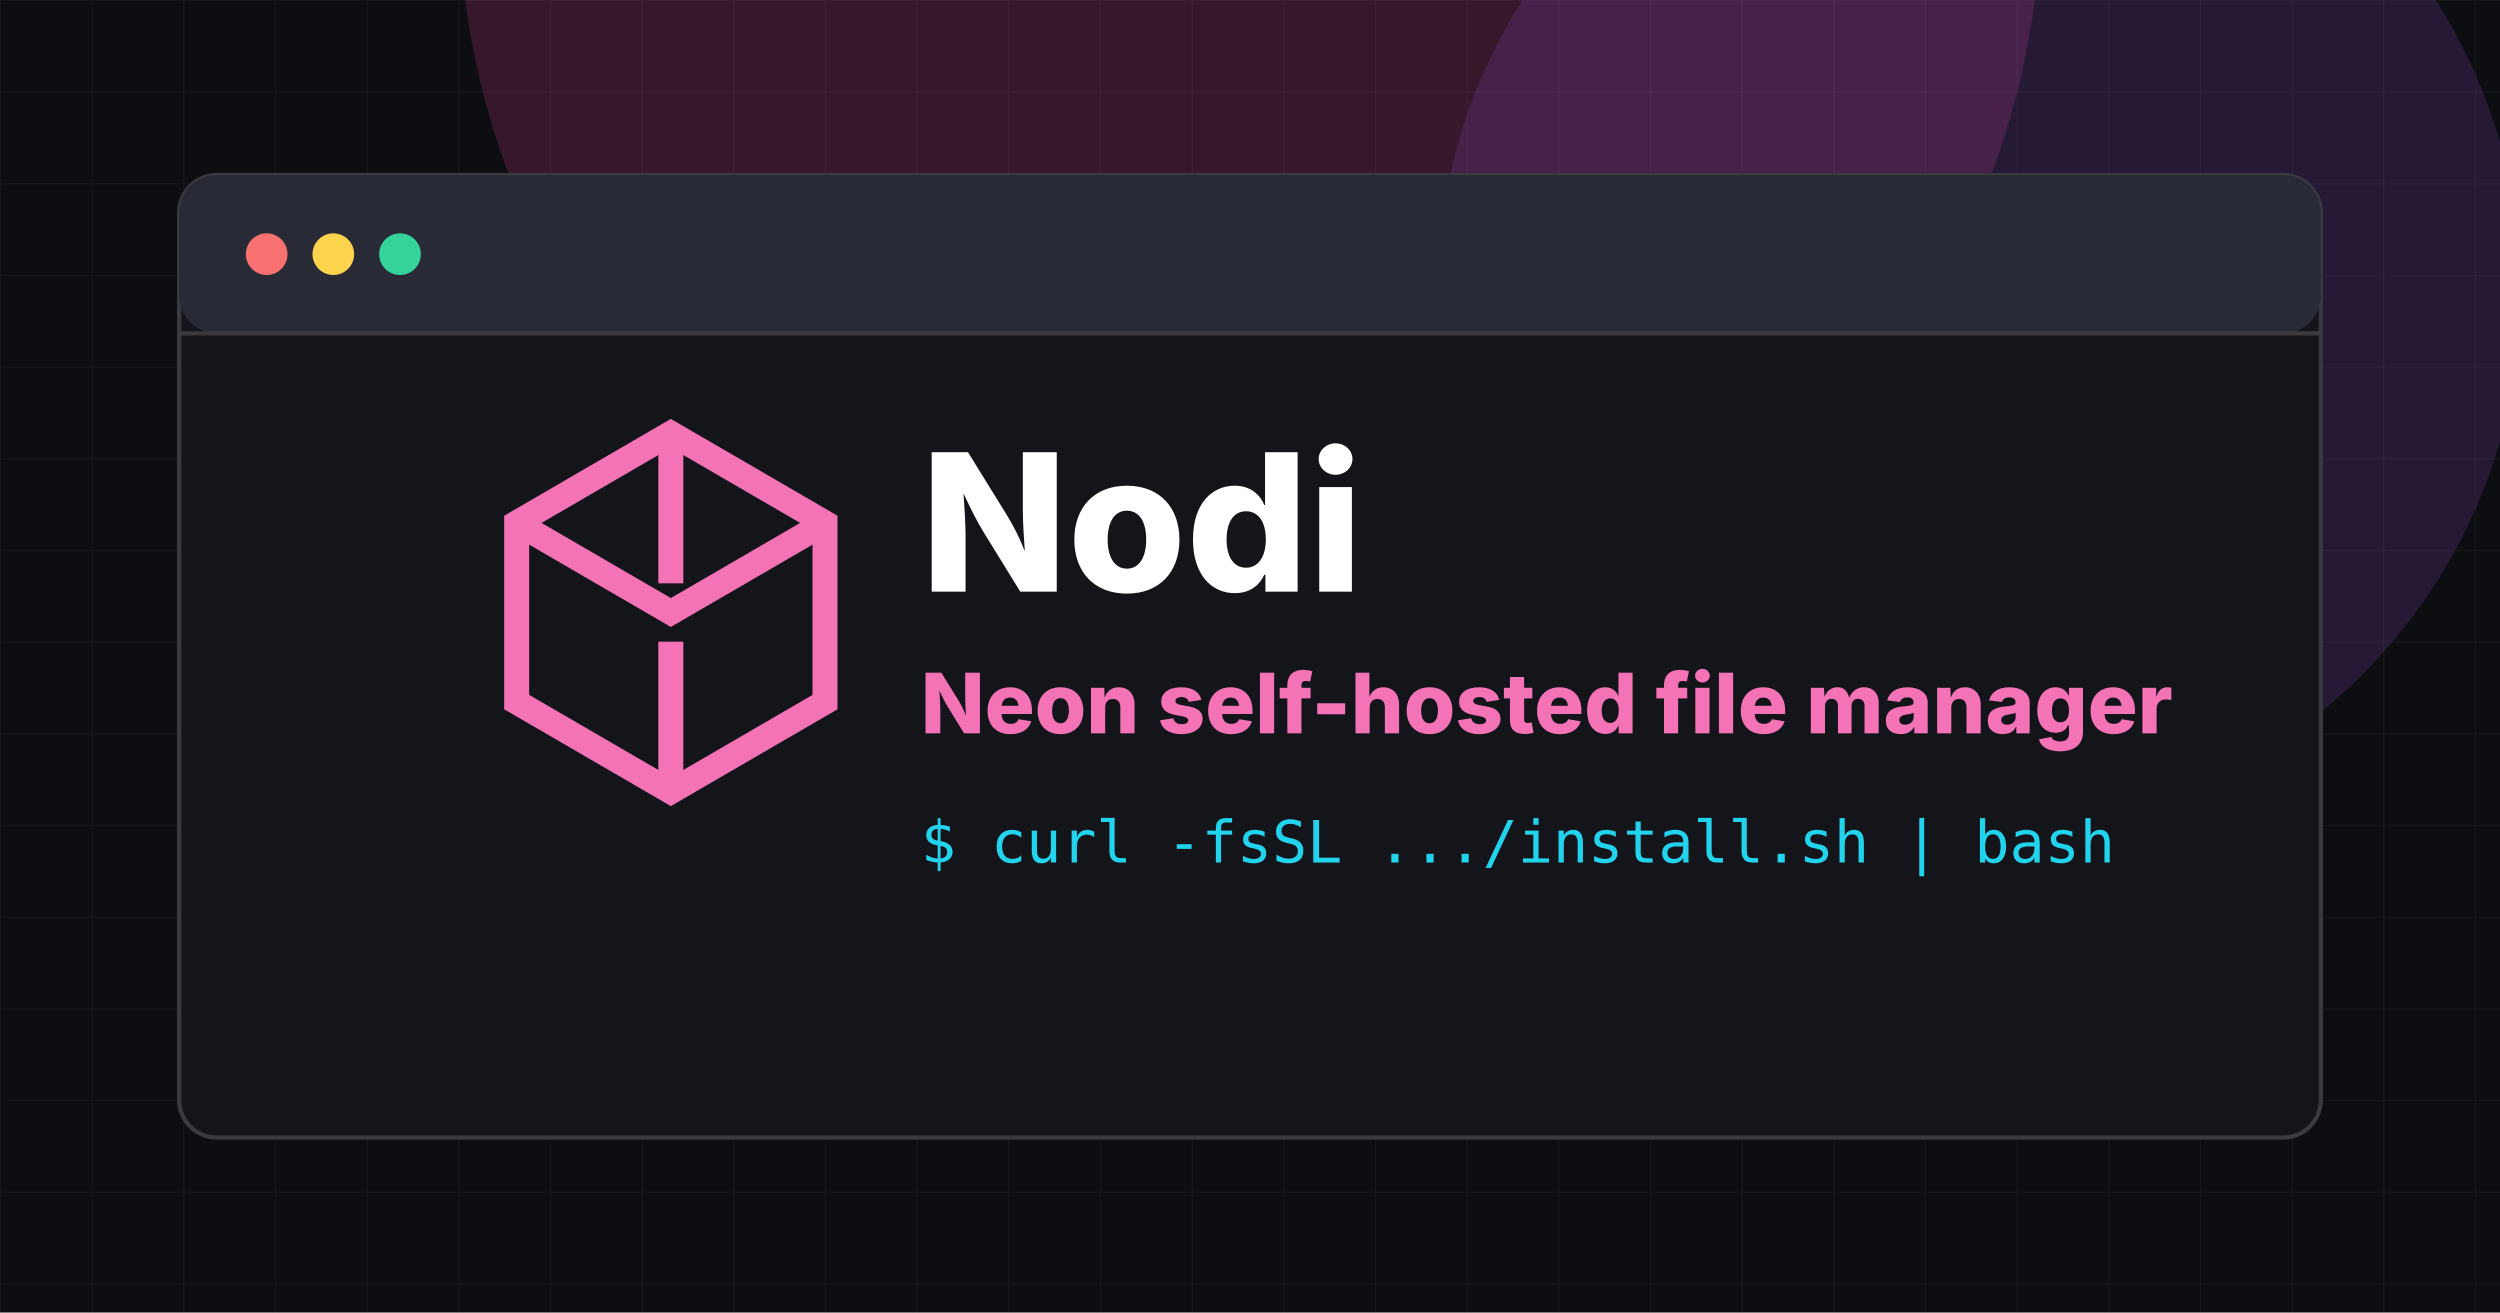
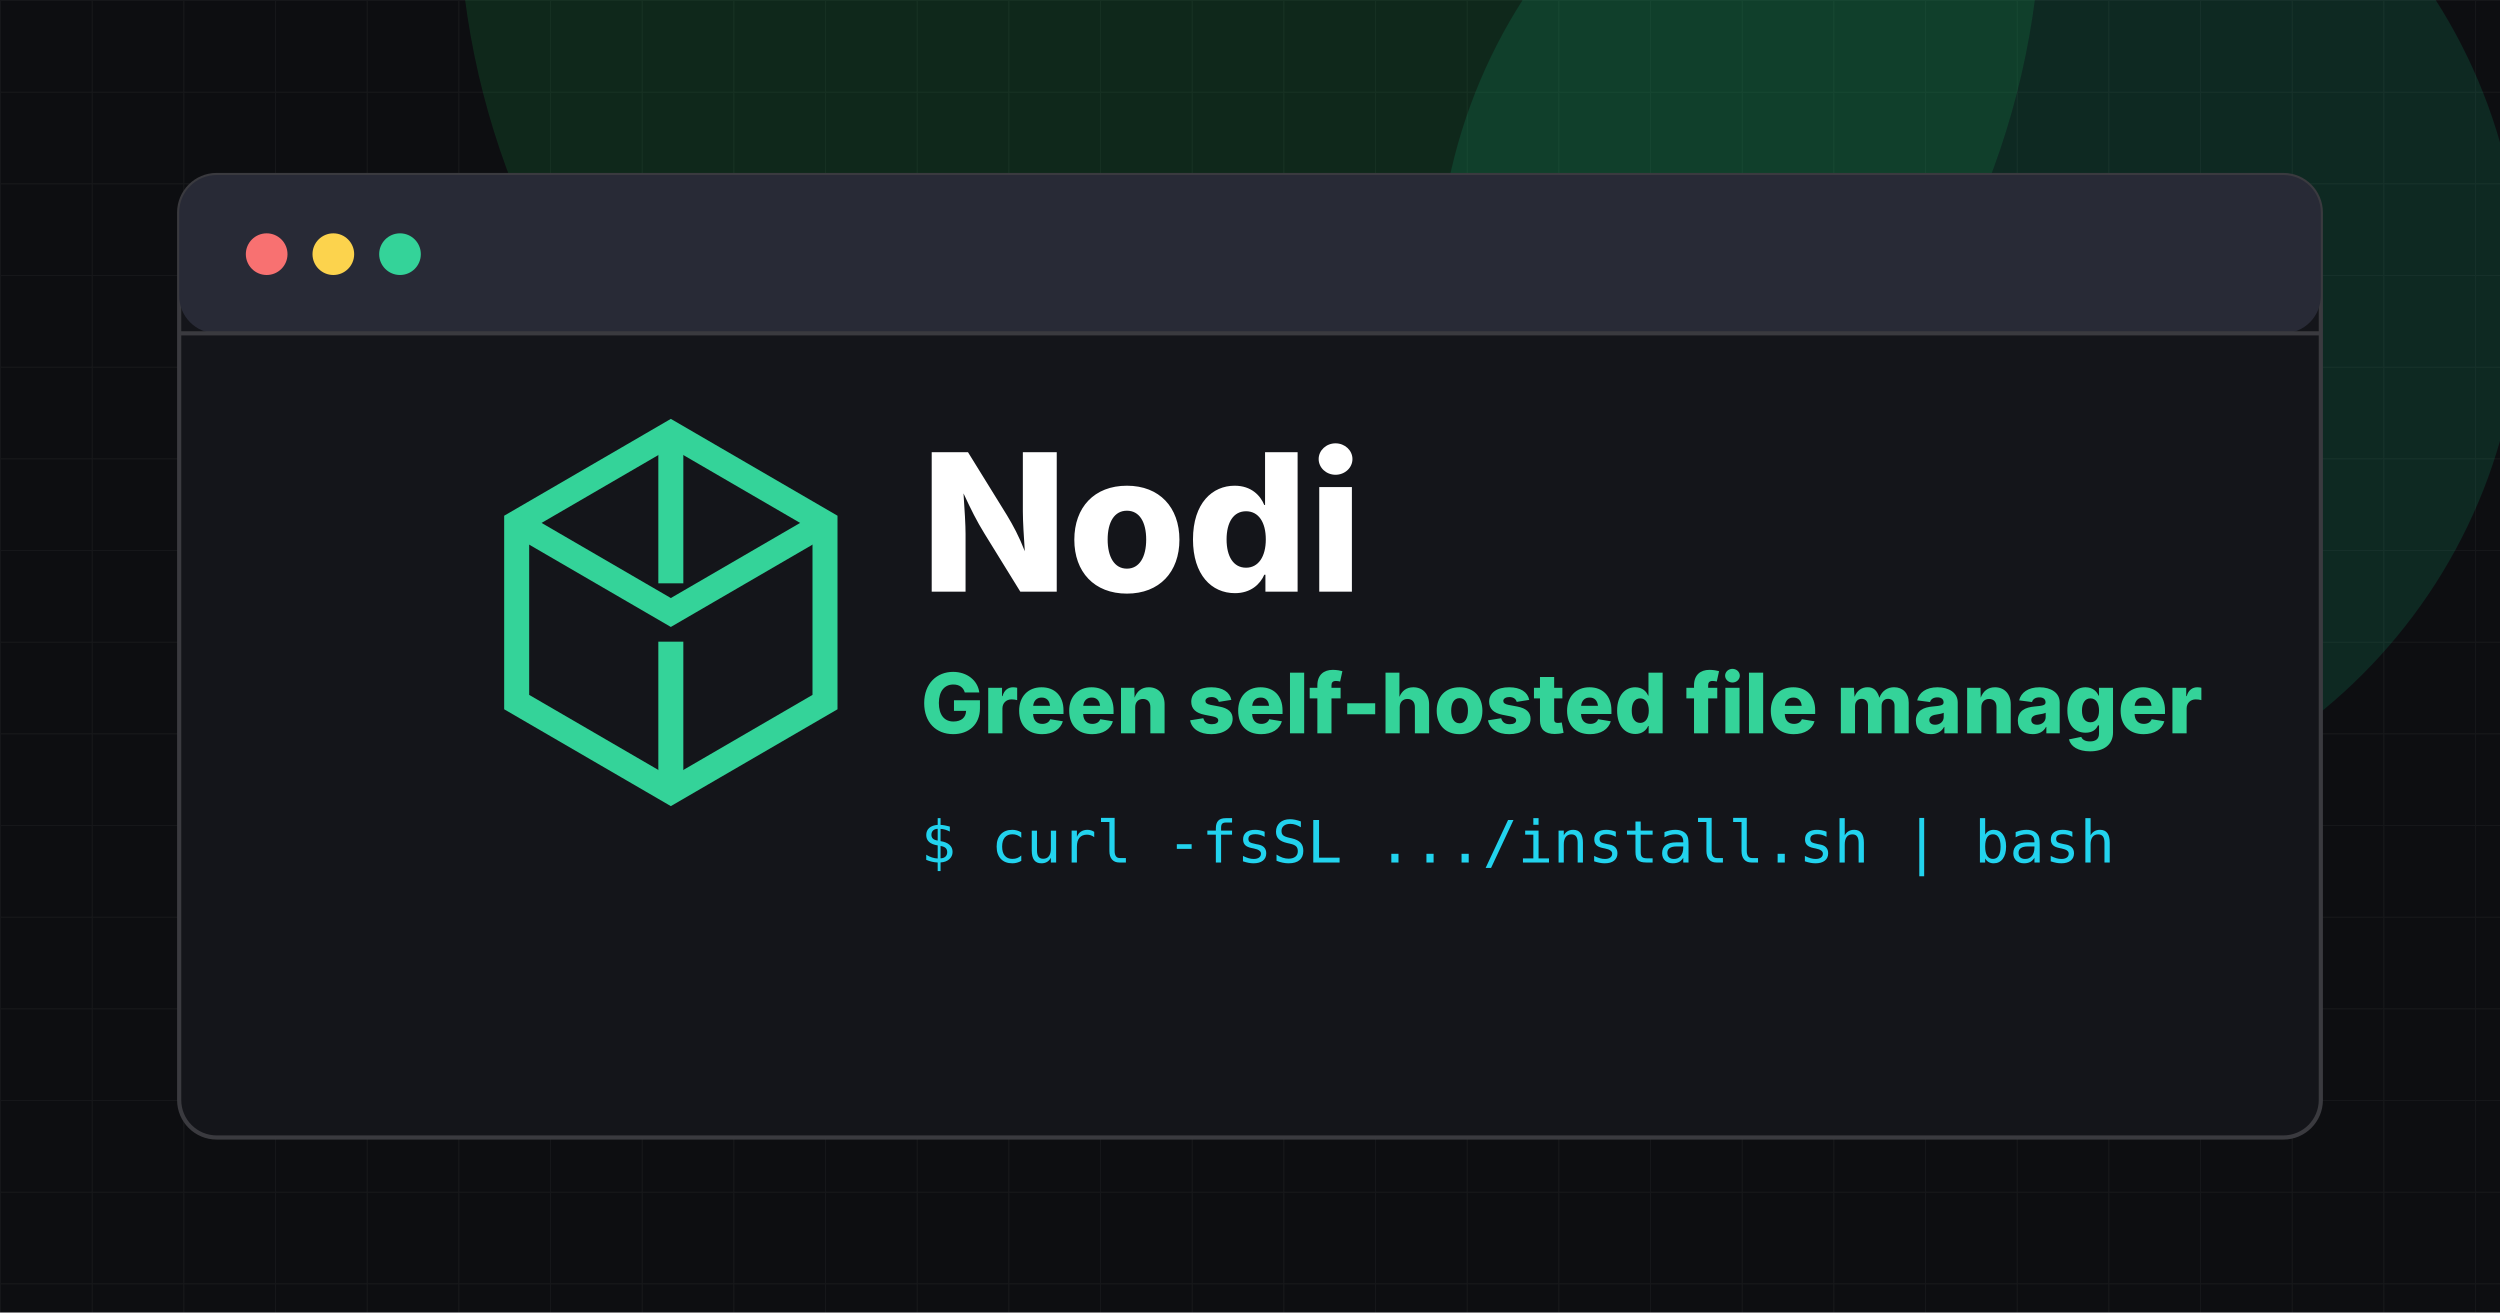
<svg xmlns="http://www.w3.org/2000/svg" width="1200" height="630" viewBox="0 0 1200 630" role="img" aria-labelledby="title desc">
  <rect width="1200" height="630" fill="#0d0e11" />
  <rect width="1200" height="630" fill="url(#grid)" opacity=".34" />
-   <circle cx="600" cy="-50" r="380" fill="#ec4899" opacity=".18" />
-   <circle cx="950" cy="140" r="260" fill="#a855f7" opacity=".16" />
+   <circle cx="600" cy="-50" r="380" fill="#16a34a" opacity=".18" />
+   <circle cx="950" cy="140" r="260" fill="#10b981" opacity=".16" />
  <rect x="86" y="84" width="1028" height="462" rx="18" fill="#14151a" stroke="#3a3a3f" stroke-width="2" />
  <rect x="86" y="84" width="1028" height="76" rx="18" fill="#282a36" />
  <circle cx="128" cy="122" r="10" fill="#f87171" />
  <circle cx="160" cy="122" r="10" fill="#fcd34d" />
  <circle cx="192" cy="122" r="10" fill="#34d399" />
  <path d="M86 160h1028" stroke="#3a3a3f" stroke-width="2" />
  <g transform="translate(238 208)">
-     <path d="M84 0l74 43v86l-74 43-74-43V43L84 0z" fill="#14151a" stroke="#f472b6" stroke-width="12" />
-     <path d="M84 0v72m0 100V100m74-57-74 43-74-43" stroke="#f472b6" stroke-width="12" fill="none" />
+     <path d="M84 0l74 43v86l-74 43-74-43V43L84 0z" fill="#14151a" stroke="#34d399" stroke-width="12" />
+     <path d="M84 0v72m0 100V100m74-57-74 43-74-43" stroke="#34d399" stroke-width="12" fill="none" />
  </g>
  <text x="442" y="284" font-family="system-ui, -apple-system, Segoe UI, sans-serif" font-size="92" font-weight="800" fill="#ffffff">Nodi</text>
-   <text x="442" y="352" font-family="system-ui, -apple-system, Segoe UI, sans-serif" font-size="40" font-weight="800" fill="#f472b6">Neon self-hosted file manager</text>
+   <text x="442" y="352" font-family="system-ui, -apple-system, Segoe UI, sans-serif" font-size="40" font-weight="800" fill="#34d399">Green self-hosted file manager</text>
  <text x="442" y="414" font-family="ui-monospace, SFMono-Regular, Menlo, monospace" font-size="28" fill="#22d3ee">$ curl -fsSL .../install.sh | bash</text>
  <defs>
    <pattern id="grid" width="44" height="44" patternUnits="userSpaceOnUse">
      <path d="M44 0H0v44" fill="none" stroke="#ffffff" stroke-opacity=".12" />
    </pattern>
  </defs>
</svg>
